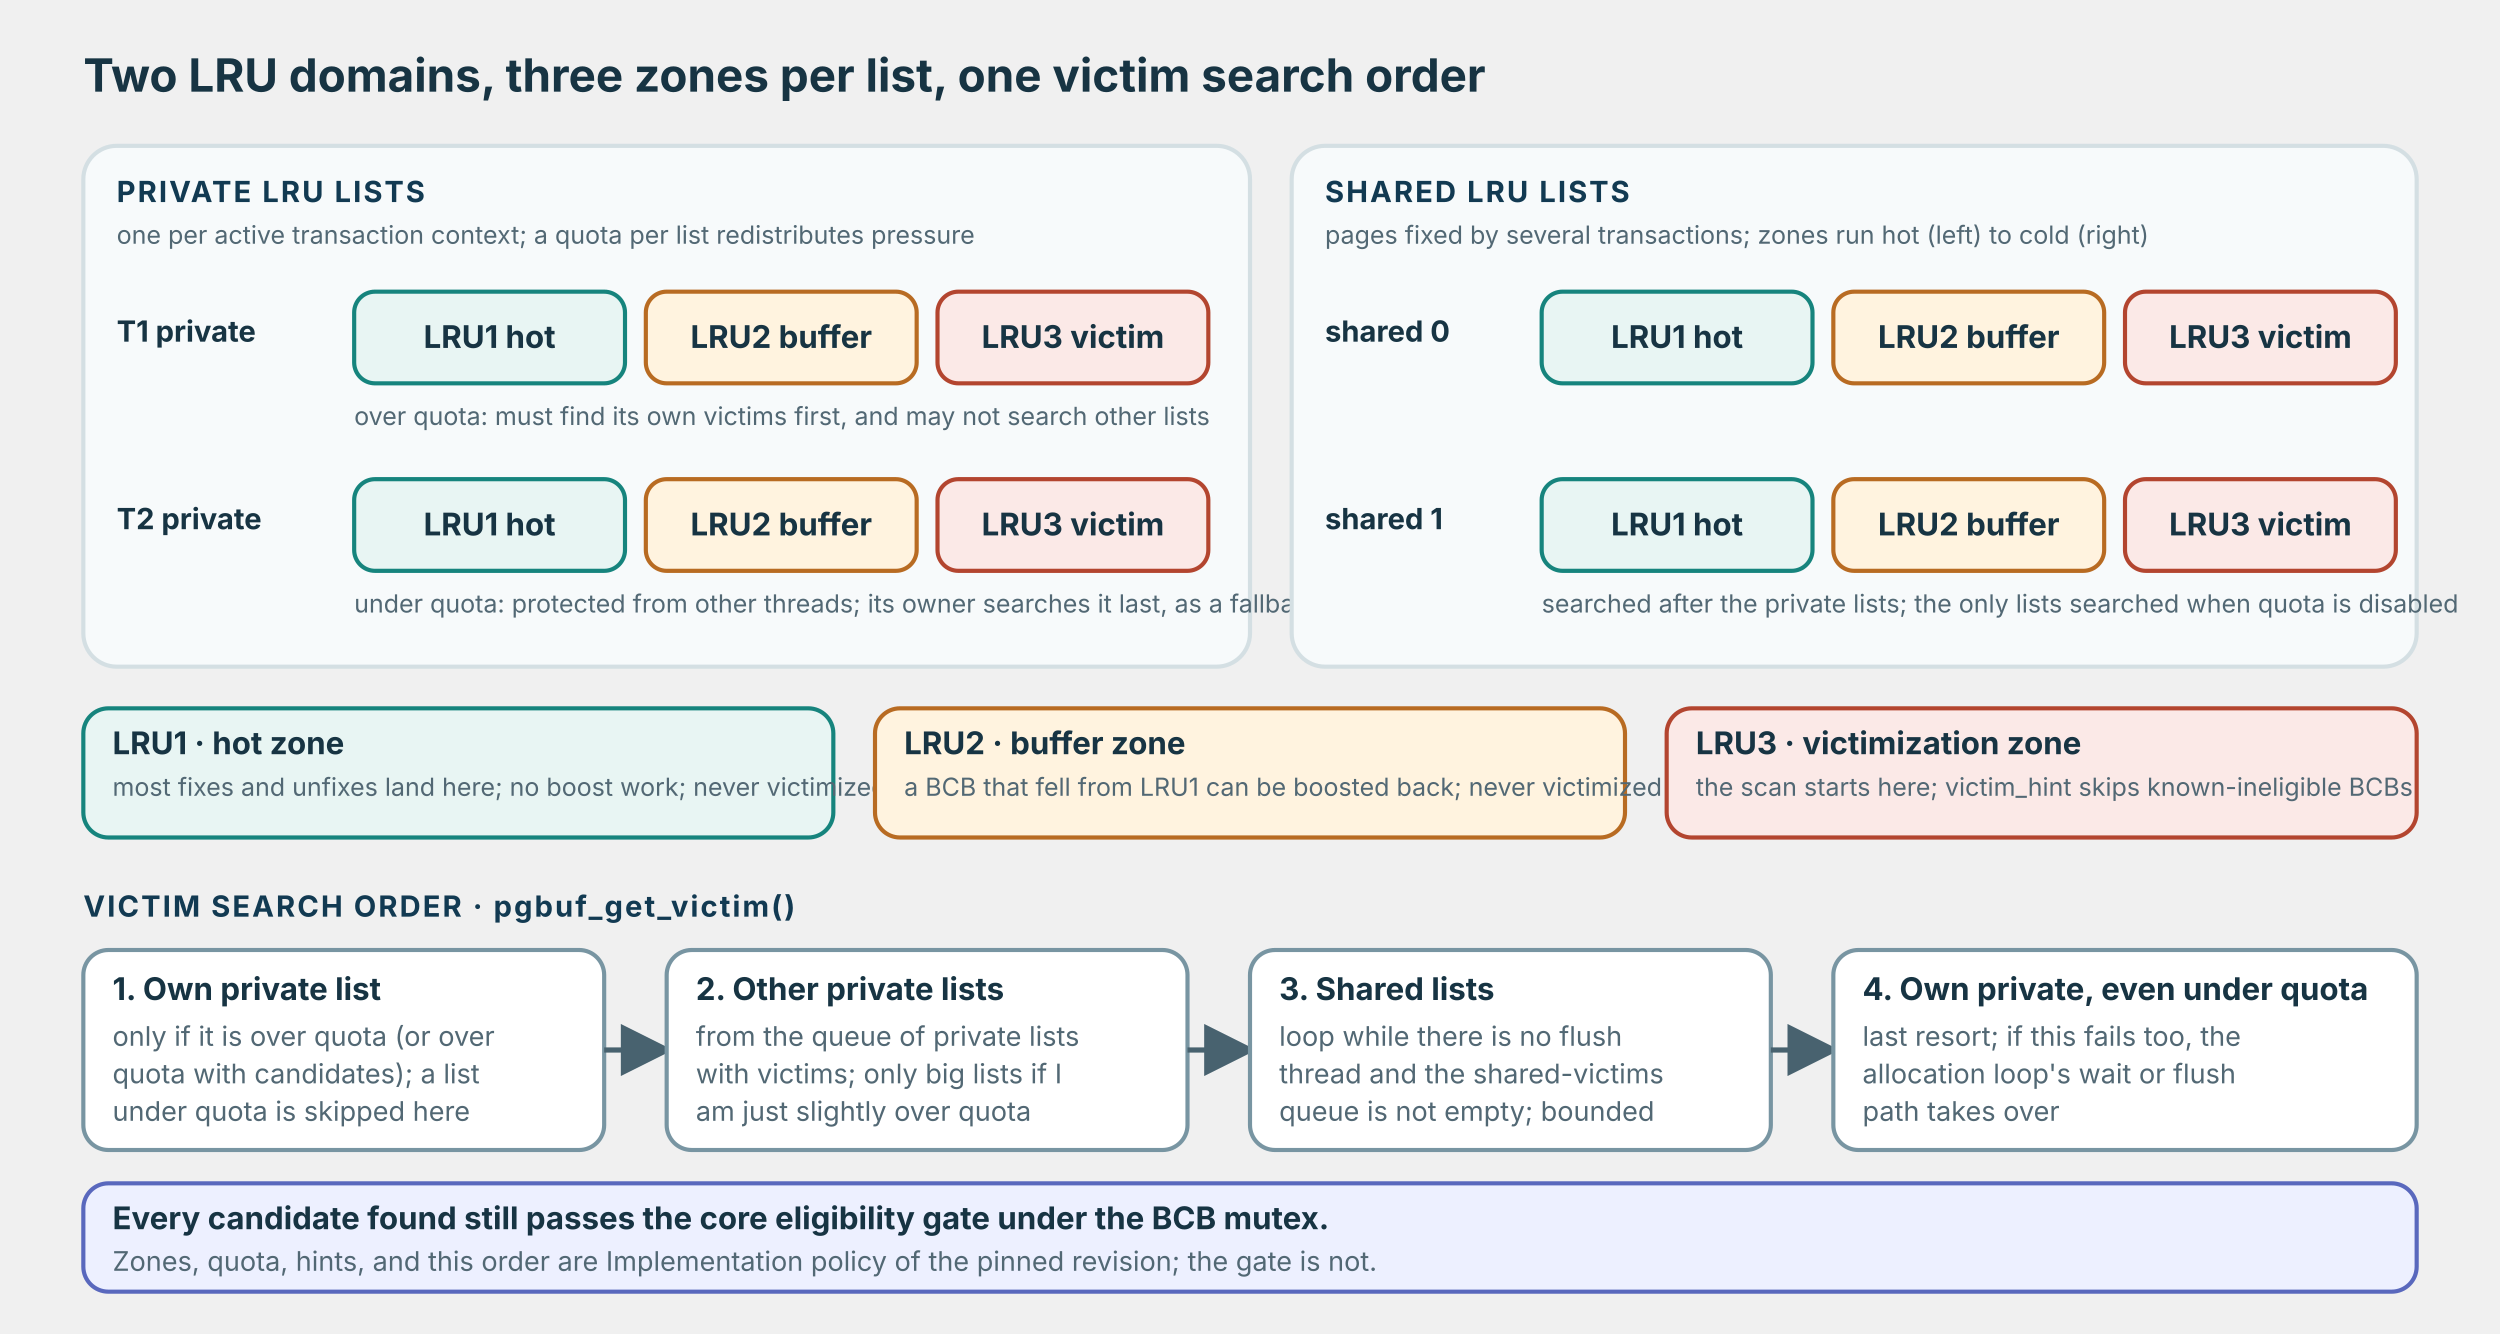
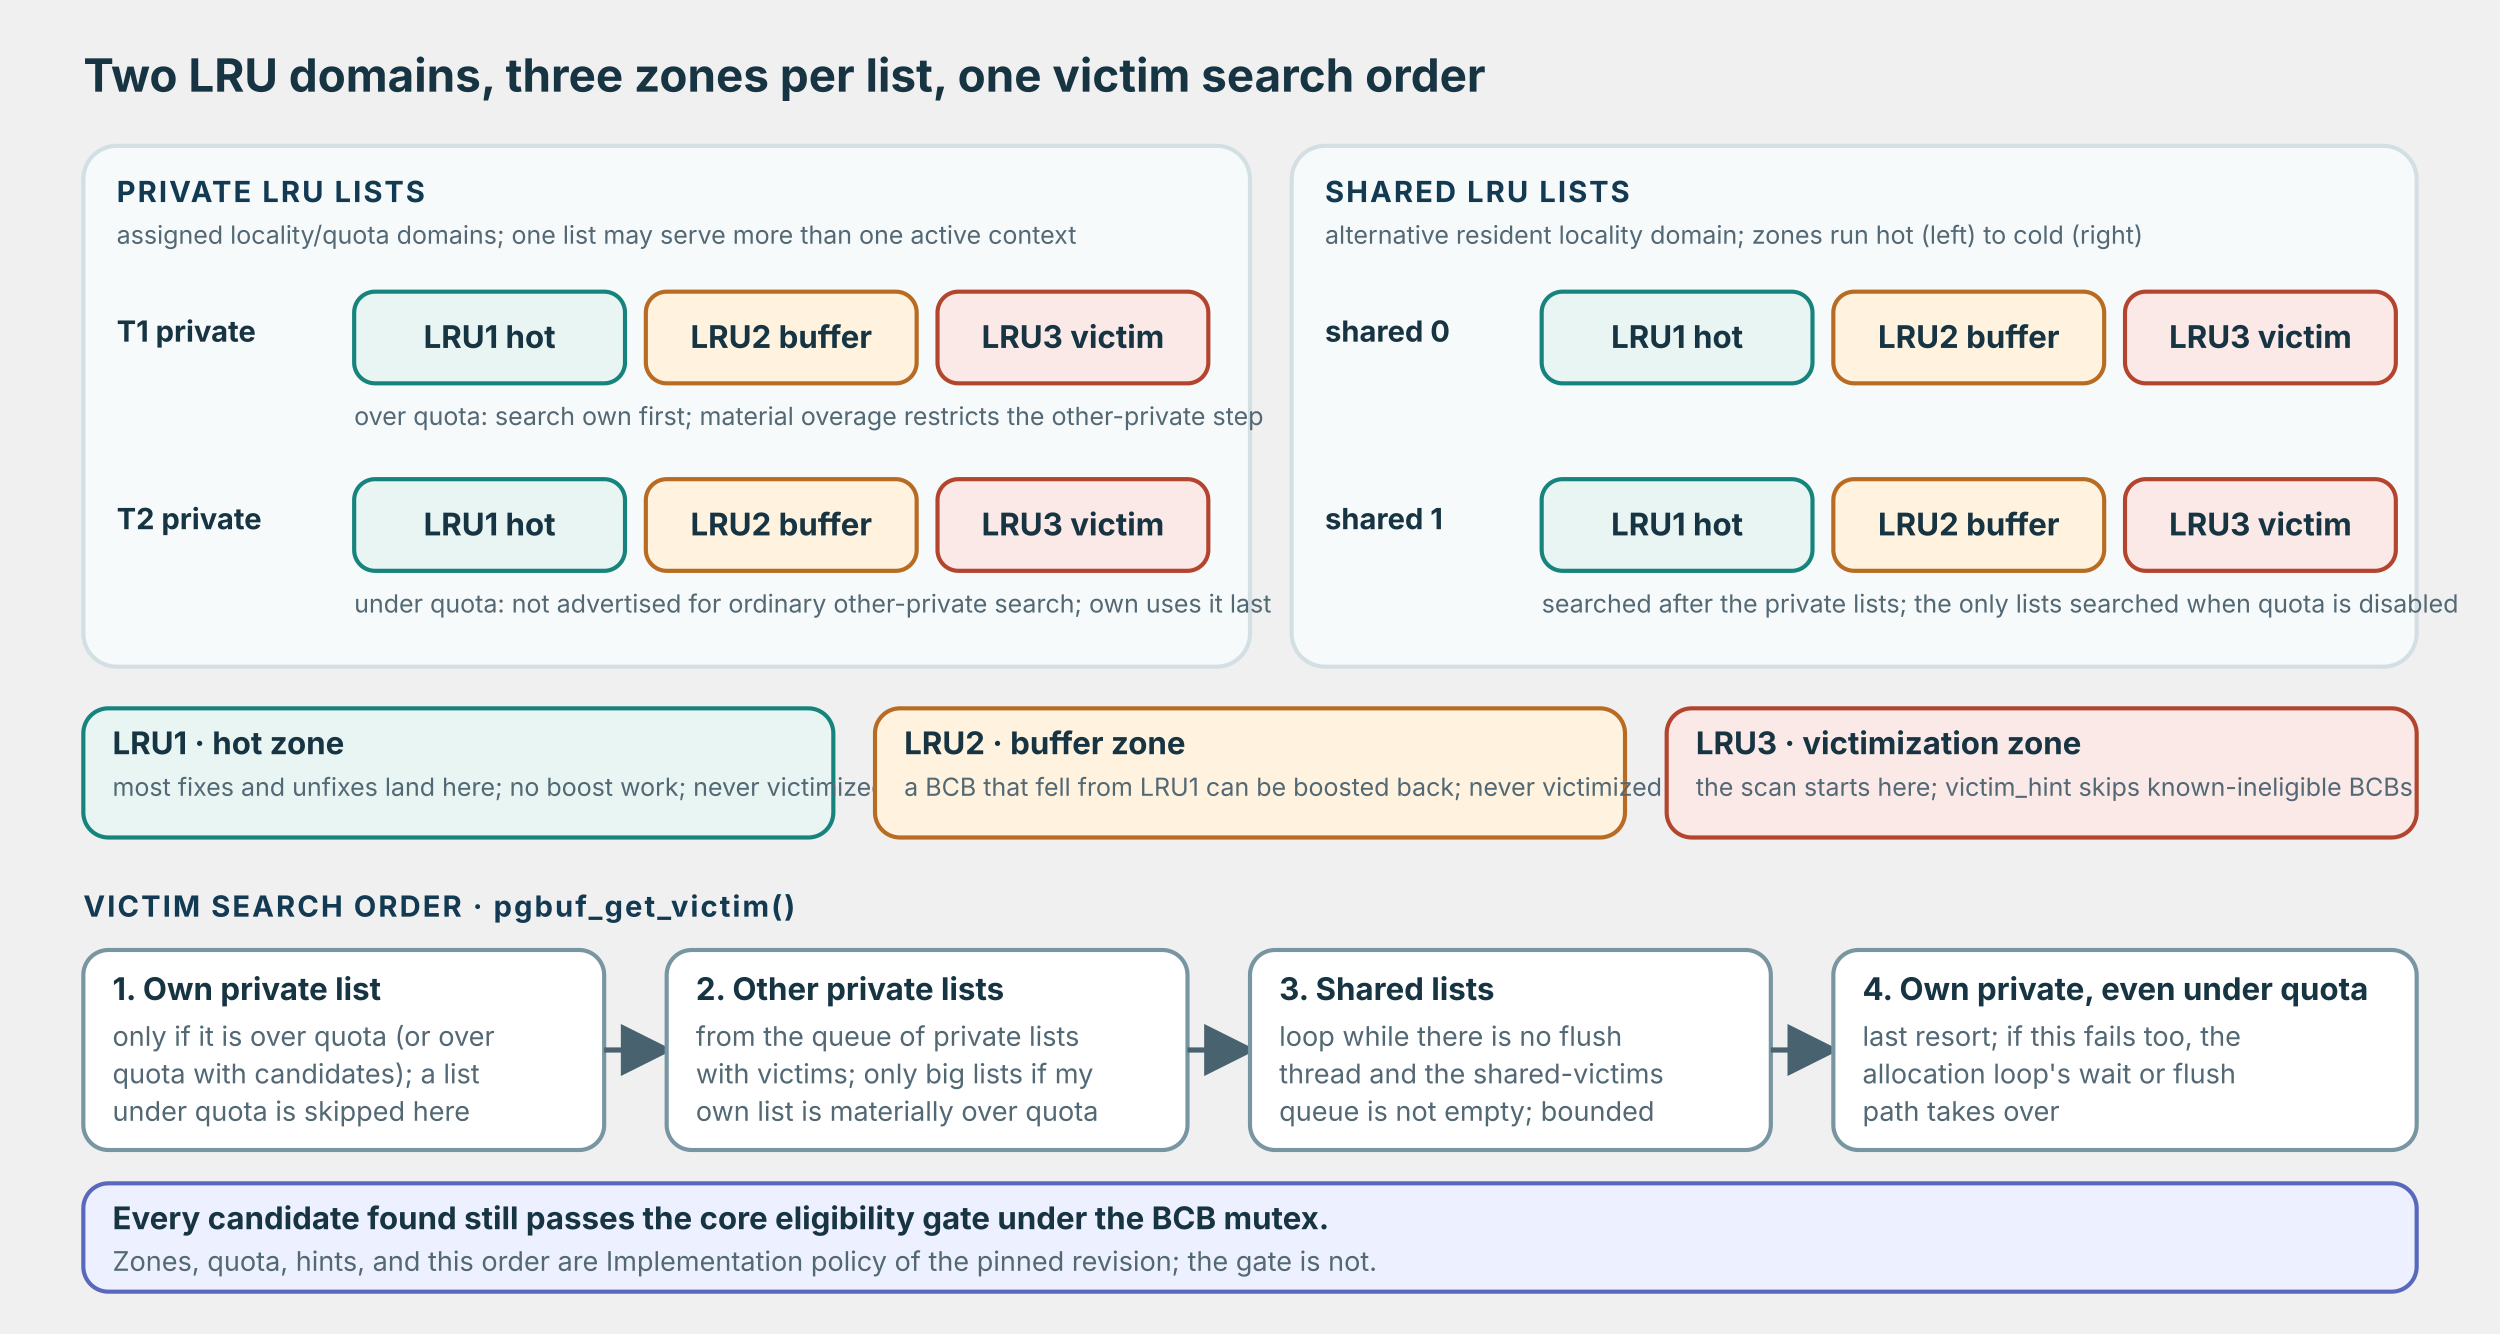
<svg xmlns="http://www.w3.org/2000/svg" width="1200" height="640" viewBox="0 0 1200 640" role="img" aria-labelledby="title desc">
  <defs>
    <marker id="arrow" markerWidth="10" markerHeight="10" refX="8" refY="5" orient="auto">
      <path d="M0,0 L10,5 L0,10 z" fill="#48626f" />
    </marker>
    <style>
      .panel{fill:#f7fafb;stroke:#d4dfe3;stroke-width:2}.z1{fill:#e8f5f3;stroke:#16847d;stroke-width:2}.z2{fill:#fff3df;stroke:#b86b22;stroke-width:2}.z3{fill:#fbe9e7;stroke:#b3452f;stroke-width:2}.step{fill:#fff;stroke:#7895a2;stroke-width:2}.rule{fill:#edf0ff;stroke:#5968bd;stroke-width:2}.t{font:700 22px Inter,Arial,sans-serif;fill:#173443}.band{font:700 14px Inter,Arial,sans-serif;fill:#123a52;letter-spacing:1px}.h{font:700 15px Inter,Arial,sans-serif;fill:#173443}.k{font:700 14px Inter,Arial,sans-serif;fill:#173443}.s{font:13px Inter,Arial,sans-serif;fill:#526874}.tiny{font:12px Inter,Arial,sans-serif;fill:#526874}.line{fill:none;stroke:#48626f;stroke-width:2.5;marker-end:url(#arrow)}.thin{fill:none;stroke:#48626f;stroke-width:1.5;marker-end:url(#arrow)}
    </style>
  </defs>
  <text x="40" y="44" class="t">Two LRU domains, three zones per list, one victim search order</text>
  <rect x="40" y="70" width="560" height="250" rx="16" class="panel" />
  <text x="56" y="97" class="band">PRIVATE LRU LISTS</text>
-   <text x="56" y="117" class="tiny">one per active transaction context; a quota per list redistributes pressure</text>
+   <text x="56" y="117" class="tiny">assigned locality/quota domains; one list may serve more than one active context</text>
  <text x="56" y="164" class="k">T1 private</text>
  <rect x="170" y="140" width="130" height="44" rx="10" class="z1" />
  <text x="235" y="167" text-anchor="middle" class="h">LRU1 hot</text>
  <rect x="310" y="140" width="130" height="44" rx="10" class="z2" />
  <text x="375" y="167" text-anchor="middle" class="h">LRU2 buffer</text>
  <rect x="450" y="140" width="130" height="44" rx="10" class="z3" />
  <text x="515" y="167" text-anchor="middle" class="h">LRU3 victim</text>
-   <text x="170" y="204" class="tiny">over quota: must find its own victims first, and may not search other lists</text>
+   <text x="170" y="204" class="tiny">over quota: search own first; material overage restricts the other-private step</text>
  <text x="56" y="254" class="k">T2 private</text>
  <rect x="170" y="230" width="130" height="44" rx="10" class="z1" />
  <text x="235" y="257" text-anchor="middle" class="h">LRU1 hot</text>
  <rect x="310" y="230" width="130" height="44" rx="10" class="z2" />
  <text x="375" y="257" text-anchor="middle" class="h">LRU2 buffer</text>
  <rect x="450" y="230" width="130" height="44" rx="10" class="z3" />
  <text x="515" y="257" text-anchor="middle" class="h">LRU3 victim</text>
-   <text x="170" y="294" class="tiny">under quota: protected from other threads; its owner searches it last, as a fallback</text>
+   <text x="170" y="294" class="tiny">under quota: not advertised for ordinary other-private search; own uses it last</text>
  <rect x="620" y="70" width="540" height="250" rx="16" class="panel" />
  <text x="636" y="97" class="band">SHARED LRU LISTS</text>
-   <text x="636" y="117" class="tiny">pages fixed by several transactions; zones run hot (left) to cold (right)</text>
+   <text x="636" y="117" class="tiny">alternative resident locality domain; zones run hot (left) to cold (right)</text>
  <text x="636" y="164" class="k">shared 0</text>
  <rect x="740" y="140" width="130" height="44" rx="10" class="z1" />
  <text x="805" y="167" text-anchor="middle" class="h">LRU1 hot</text>
  <rect x="880" y="140" width="130" height="44" rx="10" class="z2" />
  <text x="945" y="167" text-anchor="middle" class="h">LRU2 buffer</text>
  <rect x="1020" y="140" width="130" height="44" rx="10" class="z3" />
  <text x="1085" y="167" text-anchor="middle" class="h">LRU3 victim</text>
  <text x="636" y="254" class="k">shared 1</text>
  <rect x="740" y="230" width="130" height="44" rx="10" class="z1" />
  <text x="805" y="257" text-anchor="middle" class="h">LRU1 hot</text>
  <rect x="880" y="230" width="130" height="44" rx="10" class="z2" />
  <text x="945" y="257" text-anchor="middle" class="h">LRU2 buffer</text>
  <rect x="1020" y="230" width="130" height="44" rx="10" class="z3" />
  <text x="1085" y="257" text-anchor="middle" class="h">LRU3 victim</text>
  <text x="740" y="294" class="tiny">searched after the private lists; the only lists searched when quota is disabled</text>
  <rect x="40" y="340" width="360" height="62" rx="12" class="z1" />
  <text x="54" y="362" class="h">LRU1 · hot zone</text>
  <text x="54" y="382" class="tiny">most fixes and unfixes land here; no boost work; never victimized</text>
  <rect x="420" y="340" width="360" height="62" rx="12" class="z2" />
  <text x="434" y="362" class="h">LRU2 · buffer zone</text>
  <text x="434" y="382" class="tiny">a BCB that fell from LRU1 can be boosted back; never victimized</text>
  <rect x="800" y="340" width="360" height="62" rx="12" class="z3" />
  <text x="814" y="362" class="h">LRU3 · victimization zone</text>
  <text x="814" y="382" class="tiny">the scan starts here; victim_hint skips known-ineligible BCBs</text>
  <text x="40" y="440" class="band">VICTIM SEARCH ORDER · pgbuf_get_victim()</text>
  <rect x="40" y="456" width="250" height="96" rx="12" class="step" />
  <text x="54" y="480" class="h">1. Own private list</text>
  <text x="54" y="502" class="s">only if it is over quota (or over</text>
  <text x="54" y="520" class="s">quota with candidates); a list</text>
  <text x="54" y="538" class="s">under quota is skipped here</text>
  <path d="M290 504 H318" class="line" />
  <rect x="320" y="456" width="250" height="96" rx="12" class="step" />
  <text x="334" y="480" class="h">2. Other private lists</text>
  <text x="334" y="502" class="s">from the queue of private lists</text>
-   <text x="334" y="520" class="s">with victims; only big lists if I</text>
-   <text x="334" y="538" class="s">am just slightly over quota</text>
+   <text x="334" y="520" class="s">with victims; only big lists if my</text>
+   <text x="334" y="538" class="s">own list is materially over quota</text>
  <path d="M570 504 H598" class="line" />
  <rect x="600" y="456" width="250" height="96" rx="12" class="step" />
  <text x="614" y="480" class="h">3. Shared lists</text>
  <text x="614" y="502" class="s">loop while there is no flush</text>
  <text x="614" y="520" class="s">thread and the shared-victims</text>
  <text x="614" y="538" class="s">queue is not empty; bounded</text>
  <path d="M850 504 H878" class="line" />
  <rect x="880" y="456" width="280" height="96" rx="12" class="step" />
  <text x="894" y="480" class="h">4. Own private, even under quota</text>
  <text x="894" y="502" class="s">last resort; if this fails too, the</text>
  <text x="894" y="520" class="s">allocation loop's wait or flush</text>
  <text x="894" y="538" class="s">path takes over</text>
  <rect x="40" y="568" width="1120" height="52" rx="12" class="rule" />
  <text x="54" y="590" class="h">Every candidate found still passes the core eligibility gate under the BCB mutex.</text>
  <text x="54" y="610" class="s">Zones, quota, hints, and this order are Implementation policy of the pinned revision; the gate is not.</text>
</svg>
